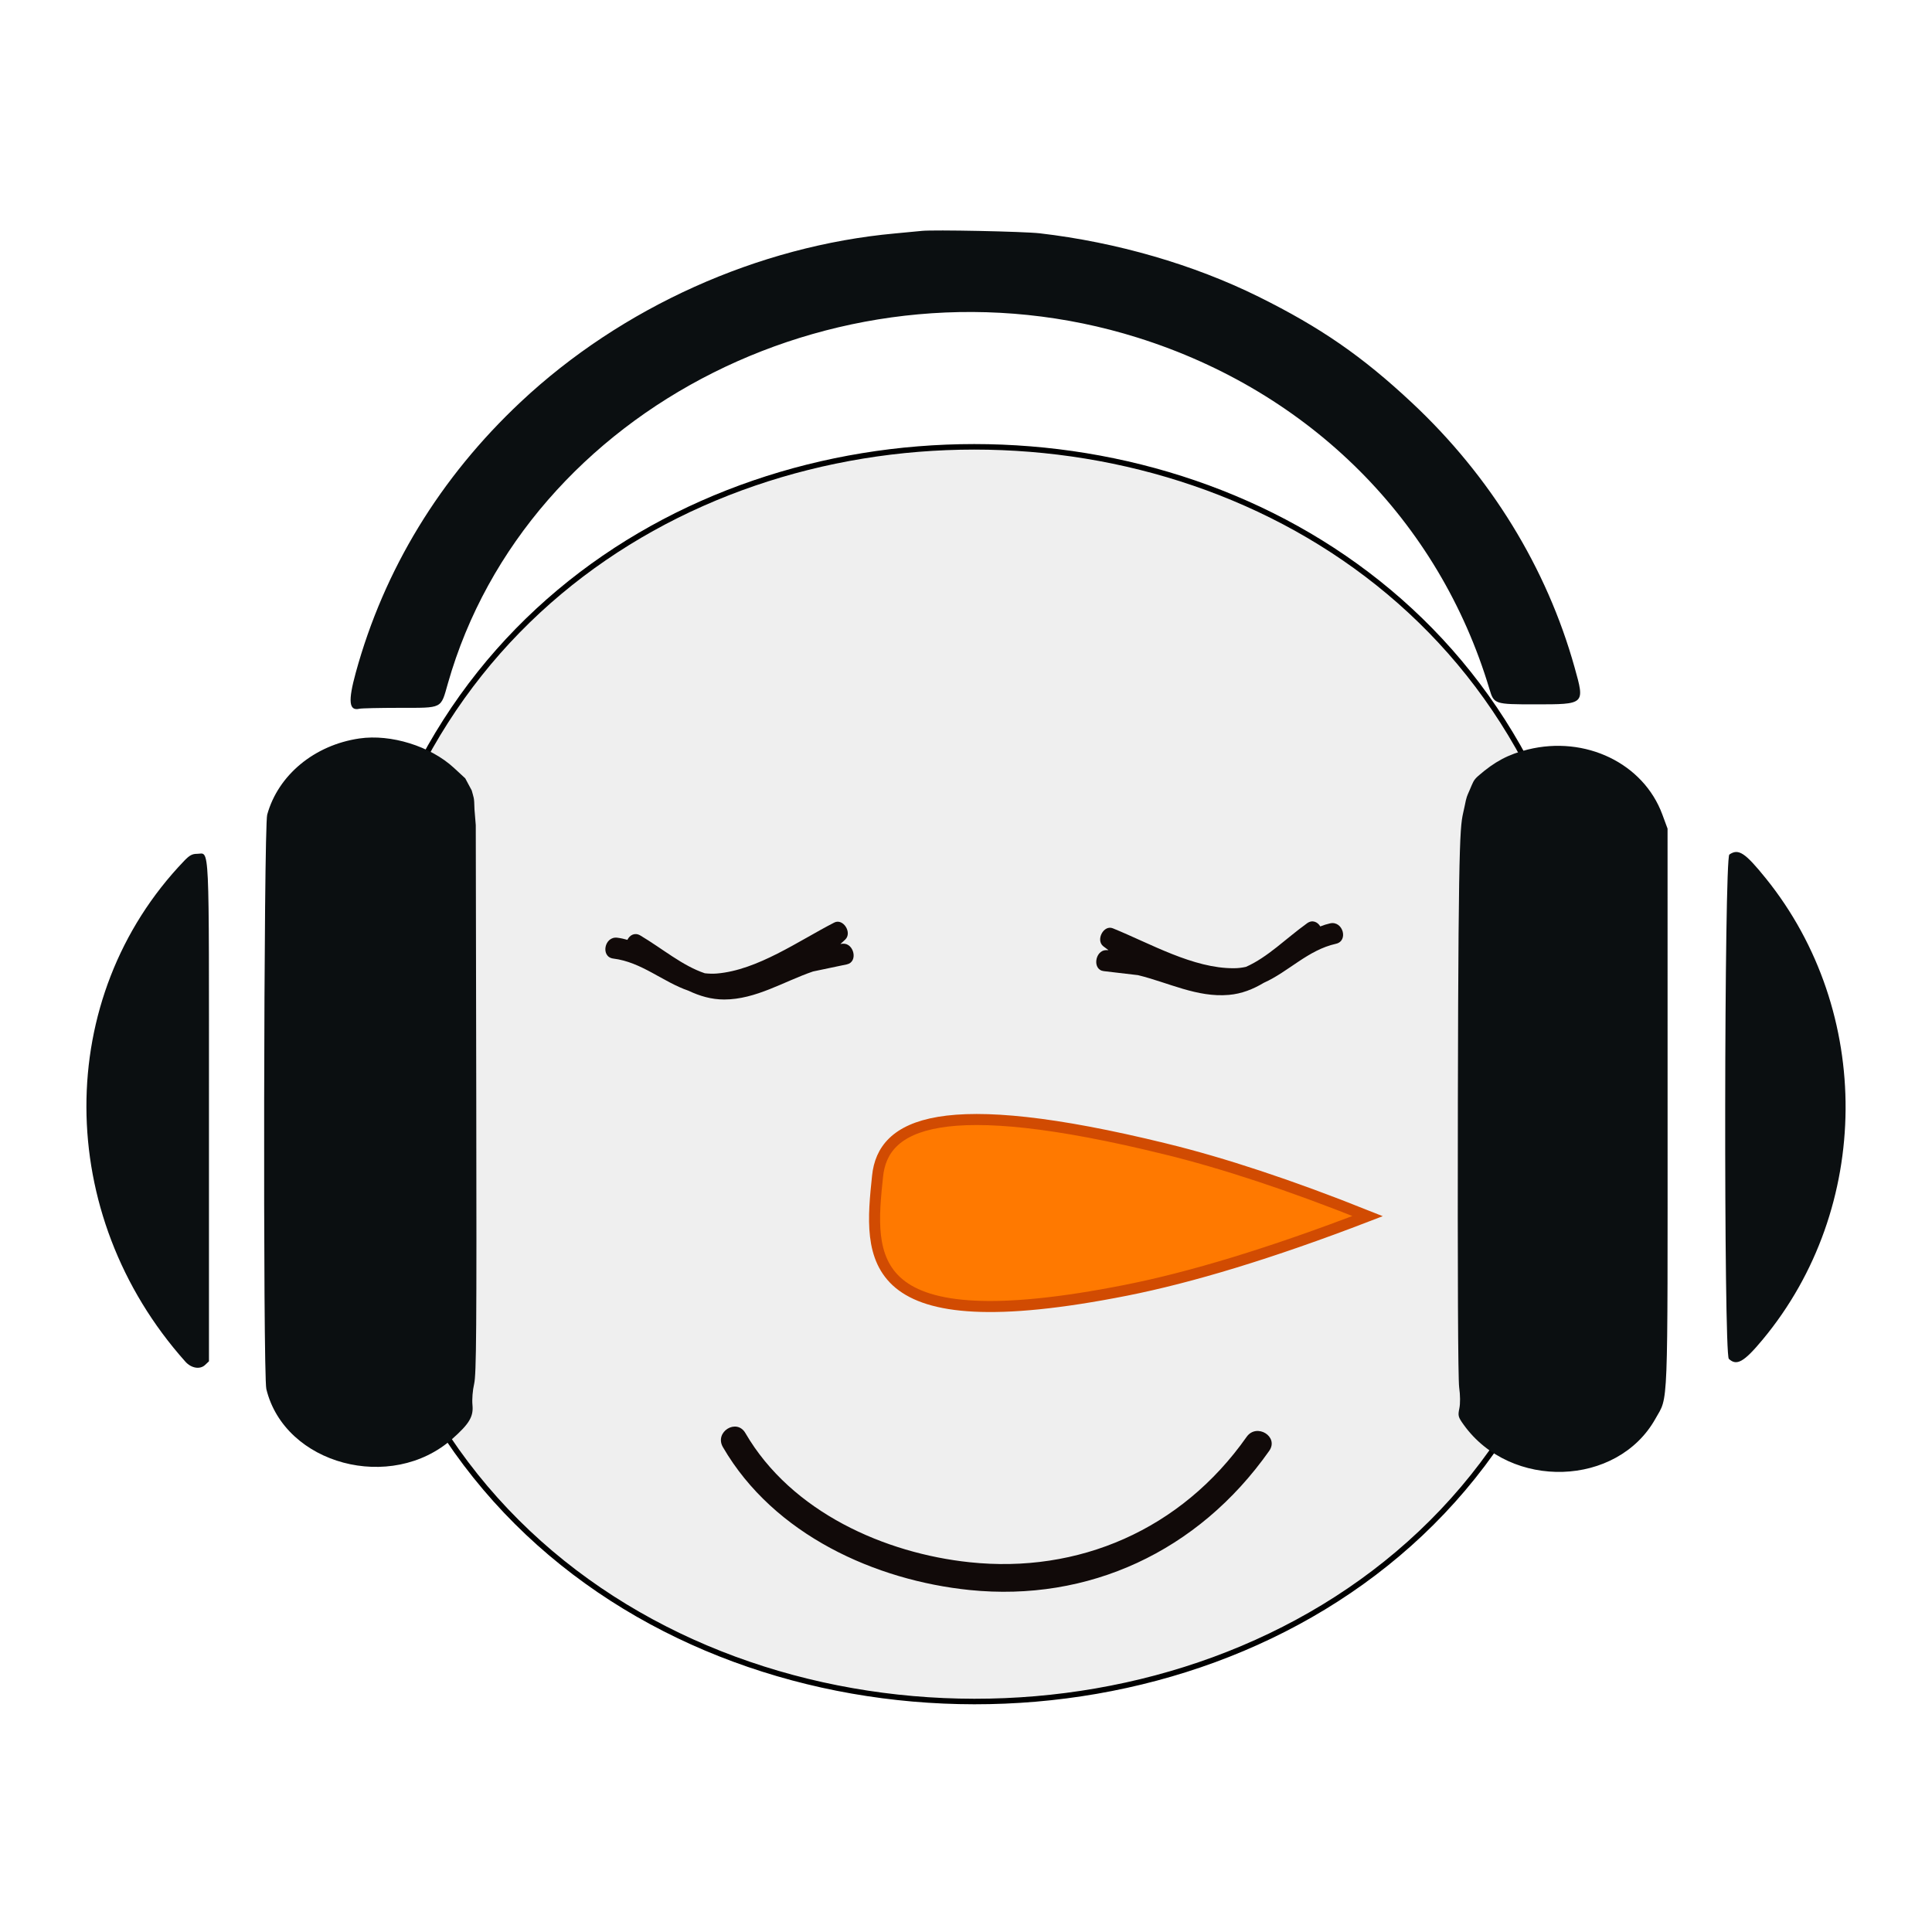
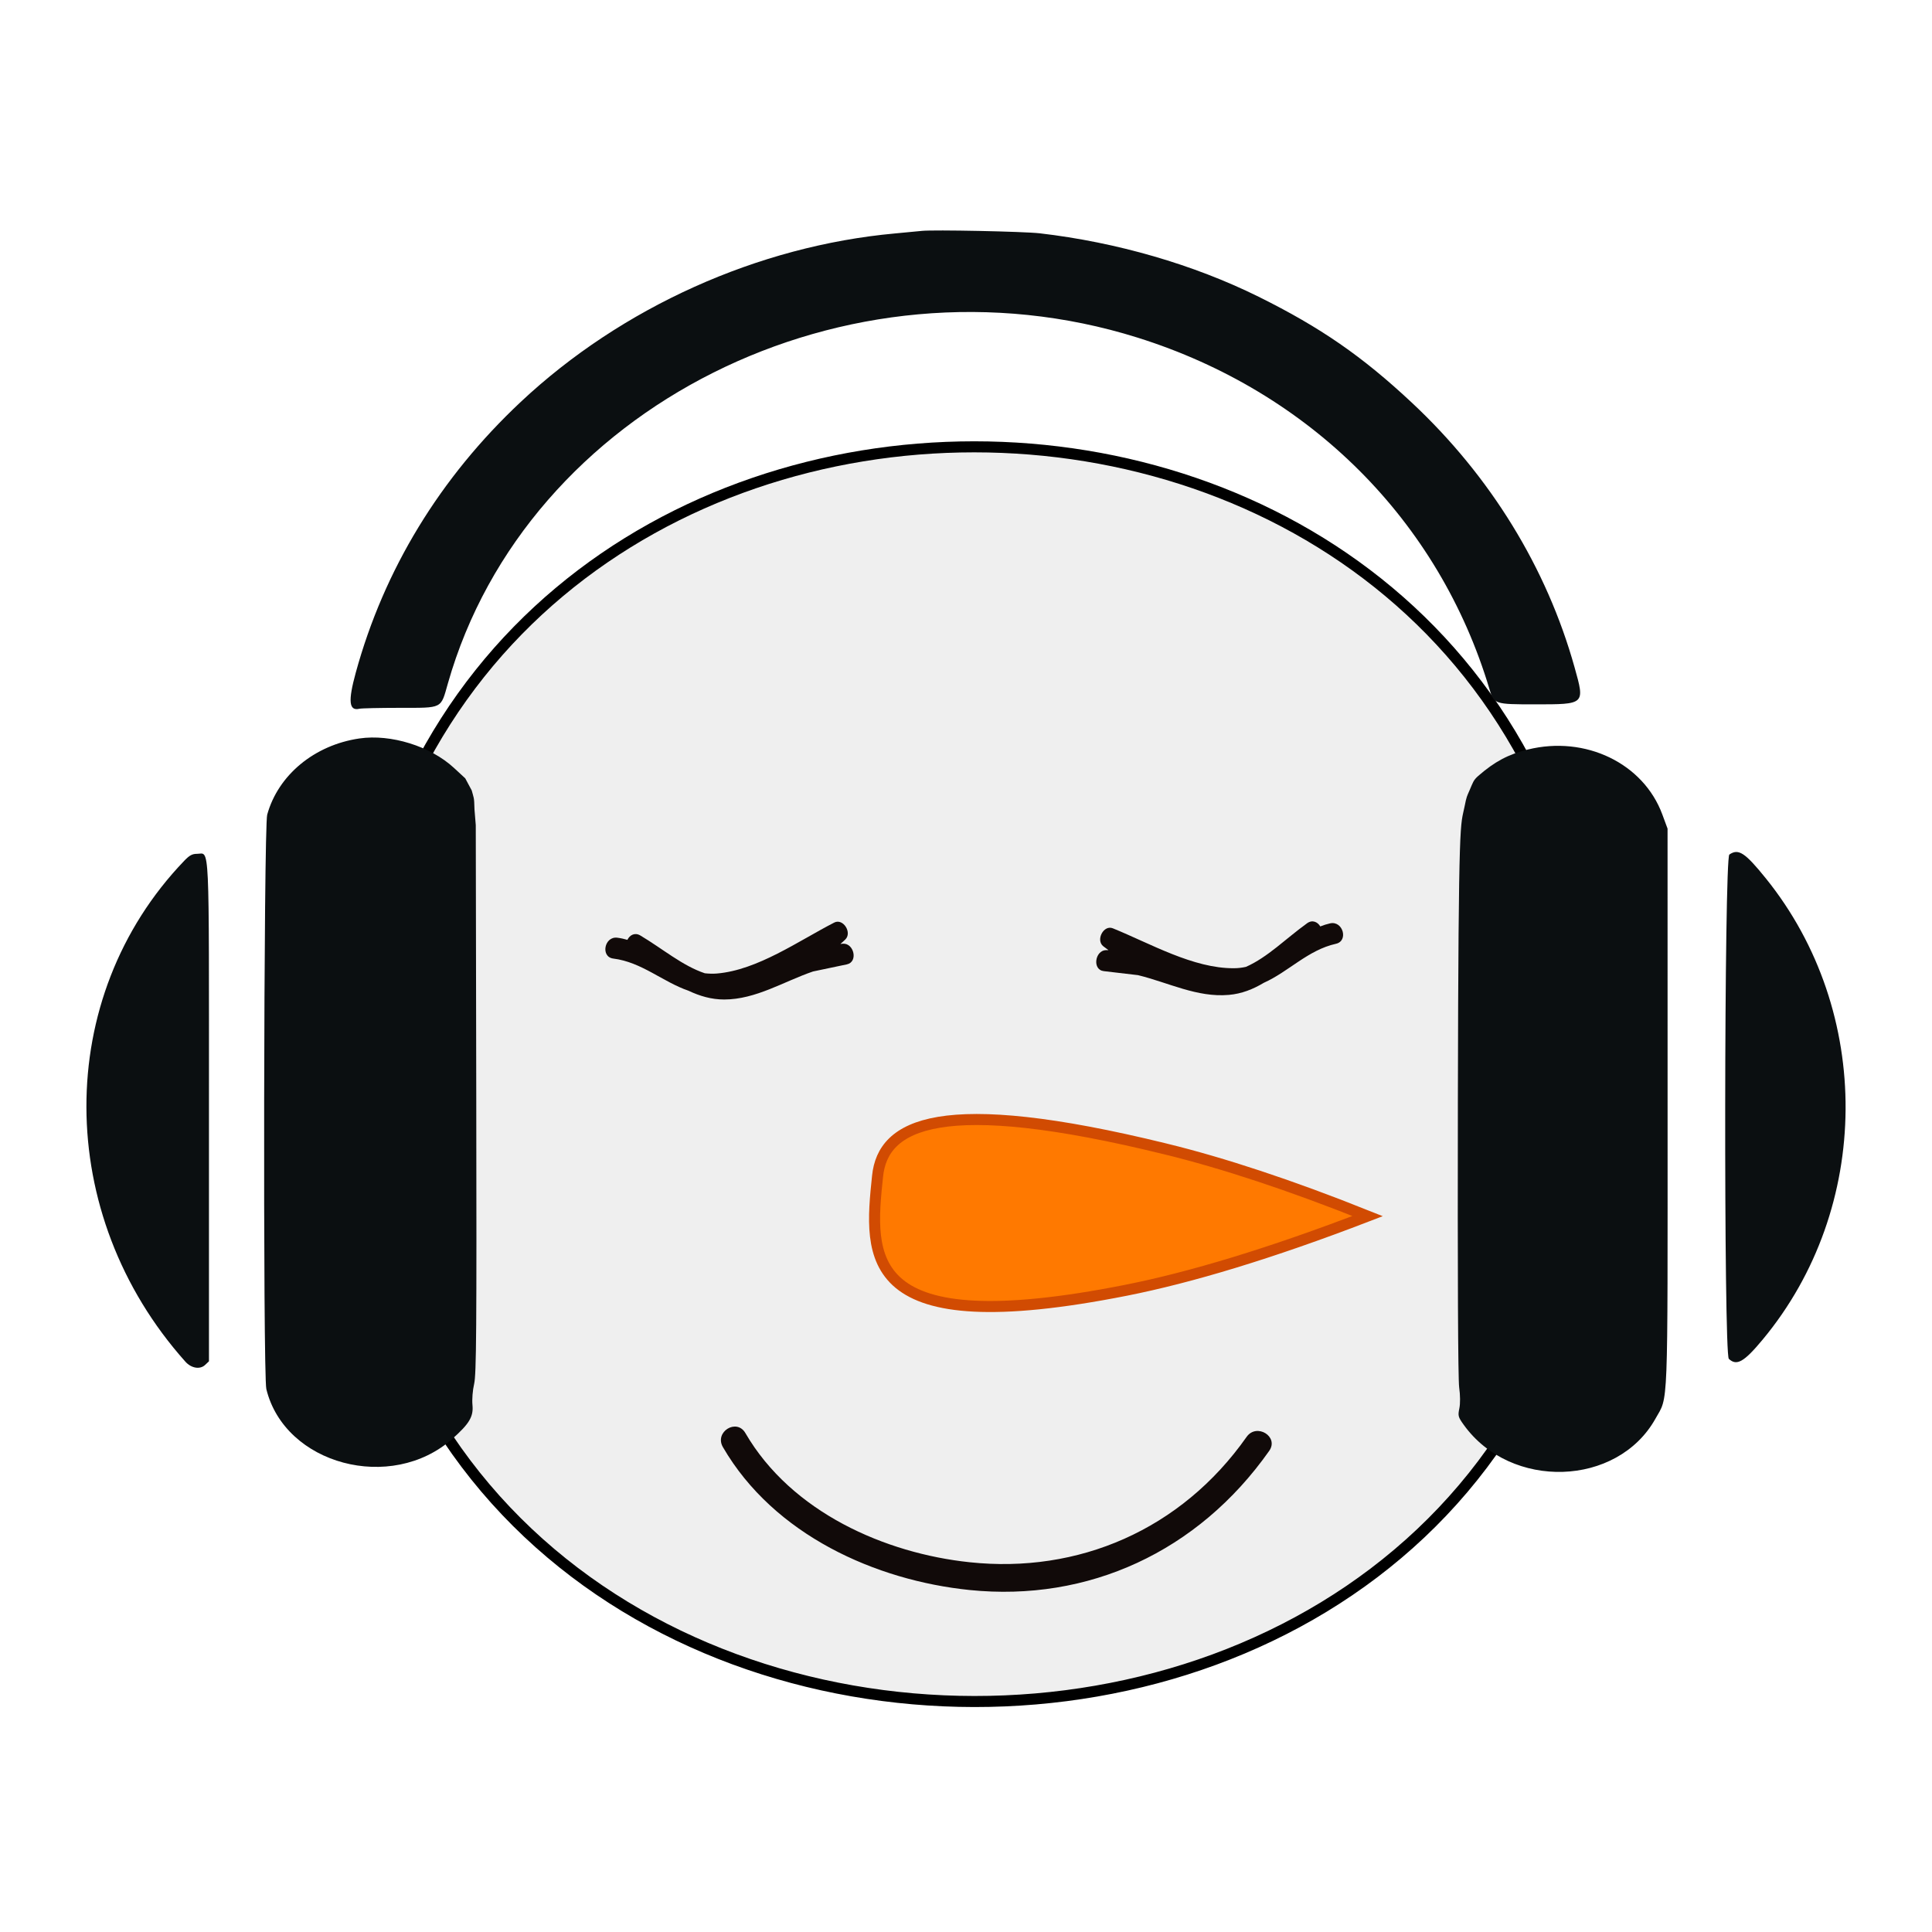
<svg xmlns="http://www.w3.org/2000/svg" viewBox="0 0 350 350" version="1.1">
  <g>
-     <path d="m63.321,186.148c-10.924,162.565 237.288,163.029 226.32,0c-9.418,-140.268 -216.887,-140.268 -226.32,0z" fill="rgb(239, 239, 239)" stroke="#000" />
+     <path d="m63.321,186.148c-10.924,162.565 237.288,163.029 226.32,0c-9.418,-140.268 -216.887,-140.268 -226.32,0z" fill="rgb(239, 239, 239)" stroke="#000" stroke-width="2px" />
    <path d="m166.968,41.831c-0.644,0.068 -2.808,0.276 -4.81,0.457c-24.823,2.258 -49.545,13.381 -67.809,30.511c-14.629,13.719 -24.781,30.381 -29.902,49.07c-1.419,5.176 -1.234,6.974 0.669,6.526c0.368,-0.087 3.642,-0.159 7.275,-0.163c7.901,-0.005 7.421,0.238 8.75,-4.43c14.259,-50.072 72.3,-79.163 124.962,-62.631c31.221,9.803 54.588,33.145 63.727,63.669c0.816,2.725 0.914,2.759 8.242,2.759c9.117,0 9.063,0.048 7.179,-6.694c-5.04,-18.036 -15.238,-34.63 -29.455,-47.933c-9.006,-8.429 -16.554,-13.647 -27.783,-19.214c-11.773,-5.833 -25.72,-9.877 -39.638,-11.491c-2.886,-0.334 -19.263,-0.67 -21.407,-0.438m-101.852,91.949c-8.146,1.186 -14.721,6.618 -16.711,13.81c-0.633,2.29 -0.781,101.487 -0.155,104.059c3.335,13.685 22.633,18.833 33.713,8.995c3.065,-2.722 3.832,-4.015 3.629,-6.113c-0.099,-1.016 0.031,-2.657 0.303,-3.826c0.403,-1.731 0.462,-9.677 0.385,-51.634l-0.09,-49.59l-0.232,-2.838c-0.052,-2.389 -0.145,-2.049 -0.499,-3.445l-1.177,-2.196l-2.059,-1.901c-4.256,-3.925 -11.405,-6.15 -17.106,-5.32m211.682,2.001c-3.562,0.878 -6.029,2.191 -9.008,4.791c-0.887,0.777 -0.949,1.178 -1.553,2.569c-0.492,1.133 -0.561,1.146 -0.908,2.923c-0.75,3.837 -1.123,-0.071 -1.224,53.478c-0.059,31.183 0.028,50.305 0.236,51.792c0.201,1.44 0.214,2.931 0.032,3.812c-0.276,1.339 -0.217,1.562 0.785,2.961c8.518,11.875 27.845,11.258 34.749,-1.109c2.343,-4.198 2.195,-0.375 2.191,-56.341l-0.006,-50.545l-0.951,-2.573c-3.423,-9.258 -13.925,-14.329 -24.344,-11.757m36.491,19.027c-0.94,0.647 -1.032,90.478 -0.094,91.361c1.42,1.335 2.746,0.582 6.131,-3.492c19.815,-23.839 20.052,-59.425 0.557,-83.572c-3.764,-4.661 -4.944,-5.43 -6.593,-4.297m-279.919,1.137c-23.705,24.7 -23.611,64.067 0.218,90.74c1.064,1.192 2.645,1.454 3.562,0.59l0.704,-0.663l0,-45.267c0,-50.219 0.164,-46.667 -2.154,-46.667c-0.875,0 -1.373,0.268 -2.331,1.267" fill="#0b0f11" />
    <path d="m130.962,262.158c9.256,15.948 27.723,24.155 44.7,25.889c21.45,2.183 41.364,-6.89 54.266,-25.208c1.816,-2.586 -2.288,-5.094 -4.089,-2.539c-11.884,16.893 -30.543,24.805 -50.177,22.715c-15.279,-1.61 -32.27,-9.027 -40.626,-23.396c-1.58,-2.741 -5.669,-0.217 -4.074,2.539l0,0l0,-0z" fill=" rgb(17, 10, 9)" />
    <path d="m211.18,208.151c-40.921,-10.049 -51.225,-4.49 -52.199,4.908c-1.565,14.895 -2.997,30.193 45.01,20.686c11.633,-2.307 26.114,-6.643 43.77,-13.44c-14.127,-5.652 -26.233,-9.615 -36.581,-12.155z" stroke="#D14B02" fill="#FF7900" stroke-width="2px" />
    <g>
      <path d="m199.96,175.929c2.067,0.248 4.133,0.48 6.2,0.728c5.477,1.332 10.717,4.088 16.46,3.577c2.332,-0.201 4.399,-1.037 6.318,-2.183c4.502,-2.013 8.001,-5.946 13.079,-7.076c2.318,-0.511 1.27,-4.212 -1.048,-3.701c-0.62,0.139 -1.21,0.325 -1.786,0.557c-0.472,-0.805 -1.432,-1.27 -2.391,-0.573c-3.868,2.787 -7.145,6.163 -11.072,7.897c-0.694,0.155 -1.417,0.248 -2.17,0.248c-7.381,0.062 -15.22,-4.506 -21.951,-7.231c-1.668,-0.681 -3.144,2.137 -1.727,3.252c0.31,0.248 0.62,0.465 0.93,0.697c-0.162,0 -0.31,0 -0.458,0c-1.978,0.077 -2.51,3.561 -0.384,3.809z" fill="rgb(17, 10, 9)" />
      <path d="m124.717,179.475c2.022,0.96 4.148,1.595 6.481,1.595c5.757,-0.015 10.747,-3.252 16.091,-5.079c2.037,-0.434 4.074,-0.867 6.126,-1.285c2.096,-0.449 1.284,-3.871 -0.709,-3.747c-0.162,0.015 -0.31,0.031 -0.458,0.046c0.295,-0.263 0.59,-0.511 0.871,-0.79c1.314,-1.254 -0.384,-3.917 -1.993,-3.081c-6.481,3.329 -13.891,8.609 -21.258,9.228c-0.753,0.062 -1.476,0.031 -2.185,-0.046c-4.06,-1.363 -7.603,-4.413 -11.677,-6.844c-1.019,-0.604 -1.934,-0.062 -2.347,0.79c-0.59,-0.17 -1.196,-0.31 -1.831,-0.387c-2.347,-0.294 -3.071,3.484 -0.723,3.778c5.137,0.635 8.961,4.227 13.611,5.822l0,0z" fill="rgb(17, 10, 9)" />
    </g>
  </g>
</svg>
